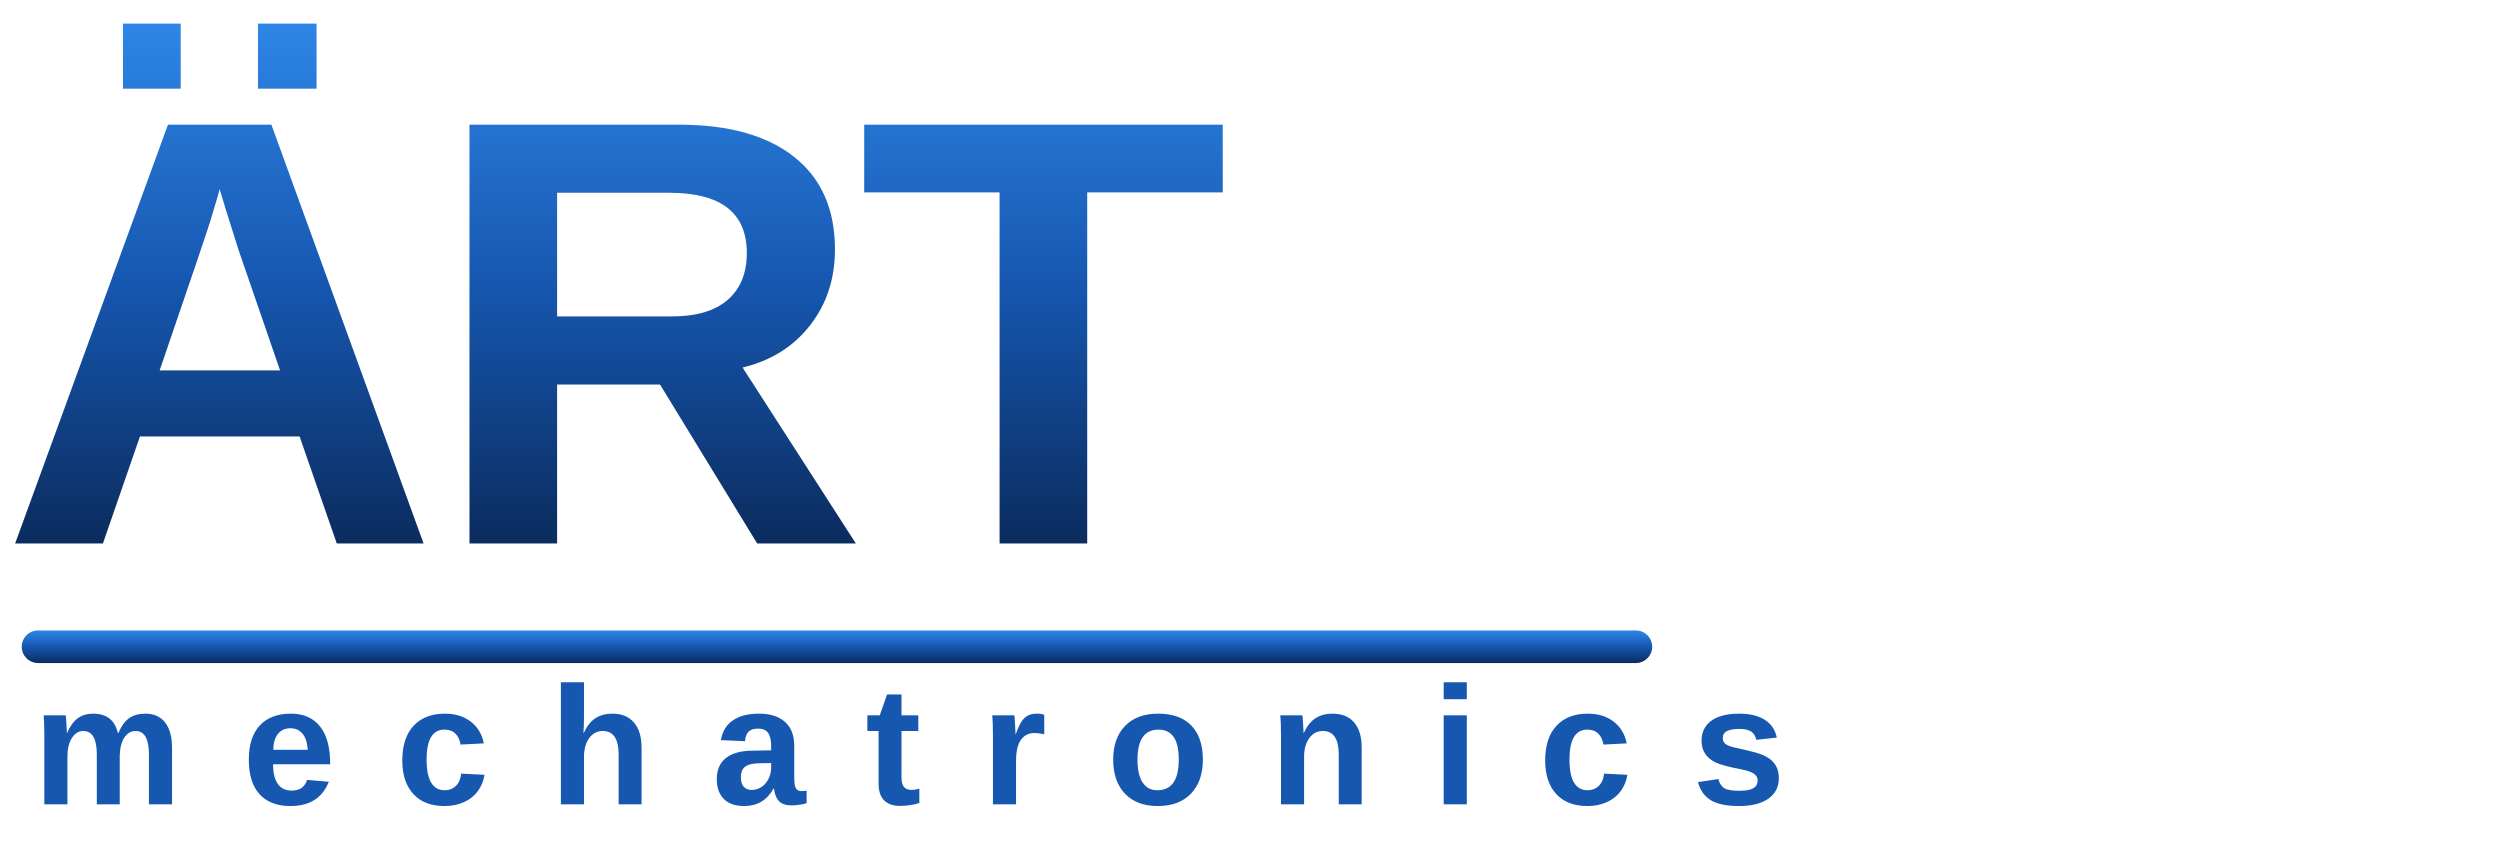
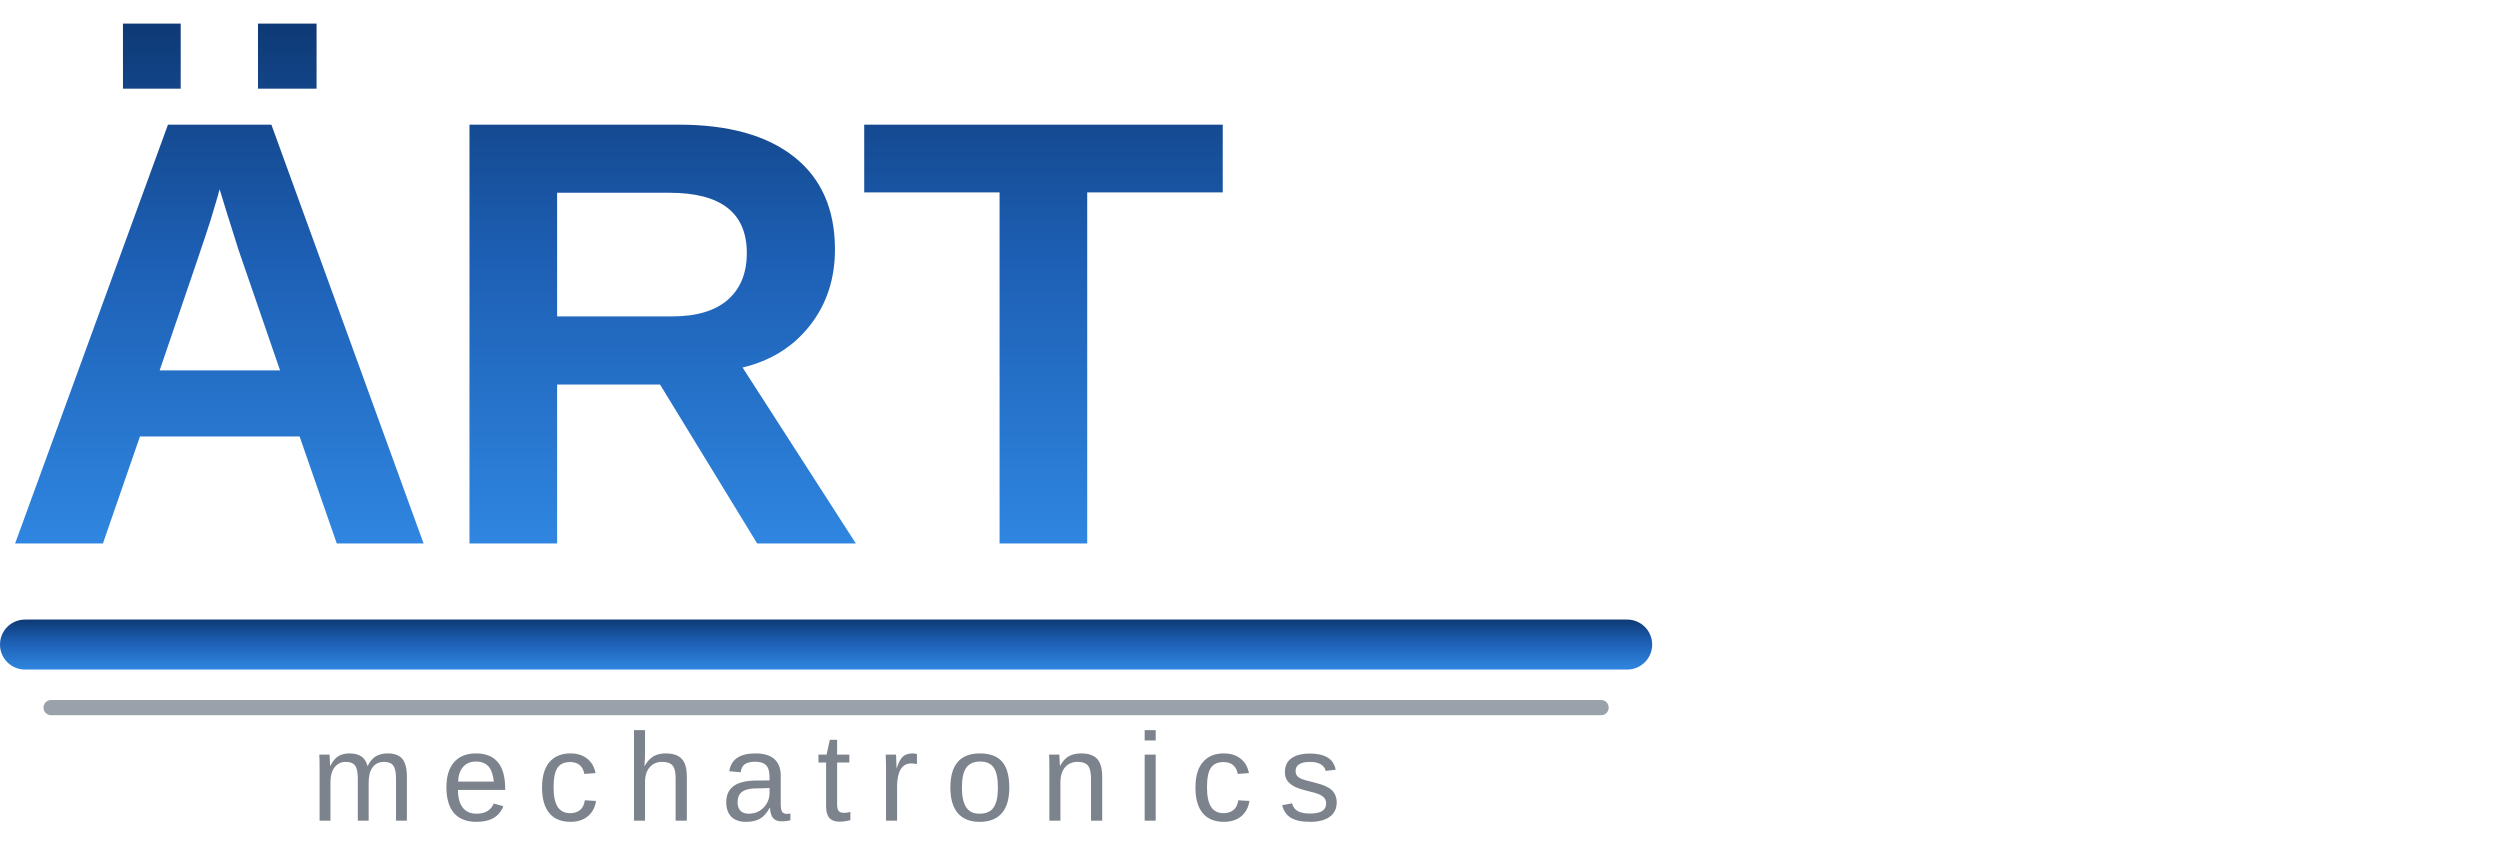
<svg xmlns="http://www.w3.org/2000/svg" viewBox="0 0 230 78" role="img" aria-label="ART Mechatronics">
  <defs>
    <linearGradient id="artBlue" x1="0" y1="0" x2="0" y2="1">
-       <stop offset="0" stop-color="#2E86E6" />
-       <stop offset="0.5" stop-color="#1657B0" />
-       <stop offset="1" stop-color="#0B2C5E" />
+       <stop offset="0" stop-color="#0E3A76" />
+       <stop offset="0.45" stop-color="#1D5FB4" />
+       <stop offset="1" stop-color="#2F86E0" />
    </linearGradient>
  </defs>
  <text x="0" y="50" font-family="'Arial Black','Helvetica Neue',Arial,sans-serif" font-weight="900" font-size="56" letter-spacing="-1" fill="url(#artBlue)">ÄRT</text>
-   <rect x="2" y="58" width="150" height="3" rx="1.5" fill="url(#artBlue)" />
-   <text x="3" y="74" font-family="'Helvetica Neue',Arial,sans-serif" font-weight="600" font-size="15.5" letter-spacing="5.5" fill="#1657B0">mechatronics</text>
+   <rect x="0" y="57" width="152" height="4.6" rx="2.3" fill="url(#artBlue)" />
+   <rect x="4" y="64.4" width="144" height="1.4" rx="0.7" fill="#9AA1AB" />
+   <text x="76" y="75.5" text-anchor="middle" font-family="'Helvetica Neue',Arial,sans-serif" font-weight="500" font-size="11.5" letter-spacing="2.4" fill="#7D838C">mechatronics</text>
</svg>
